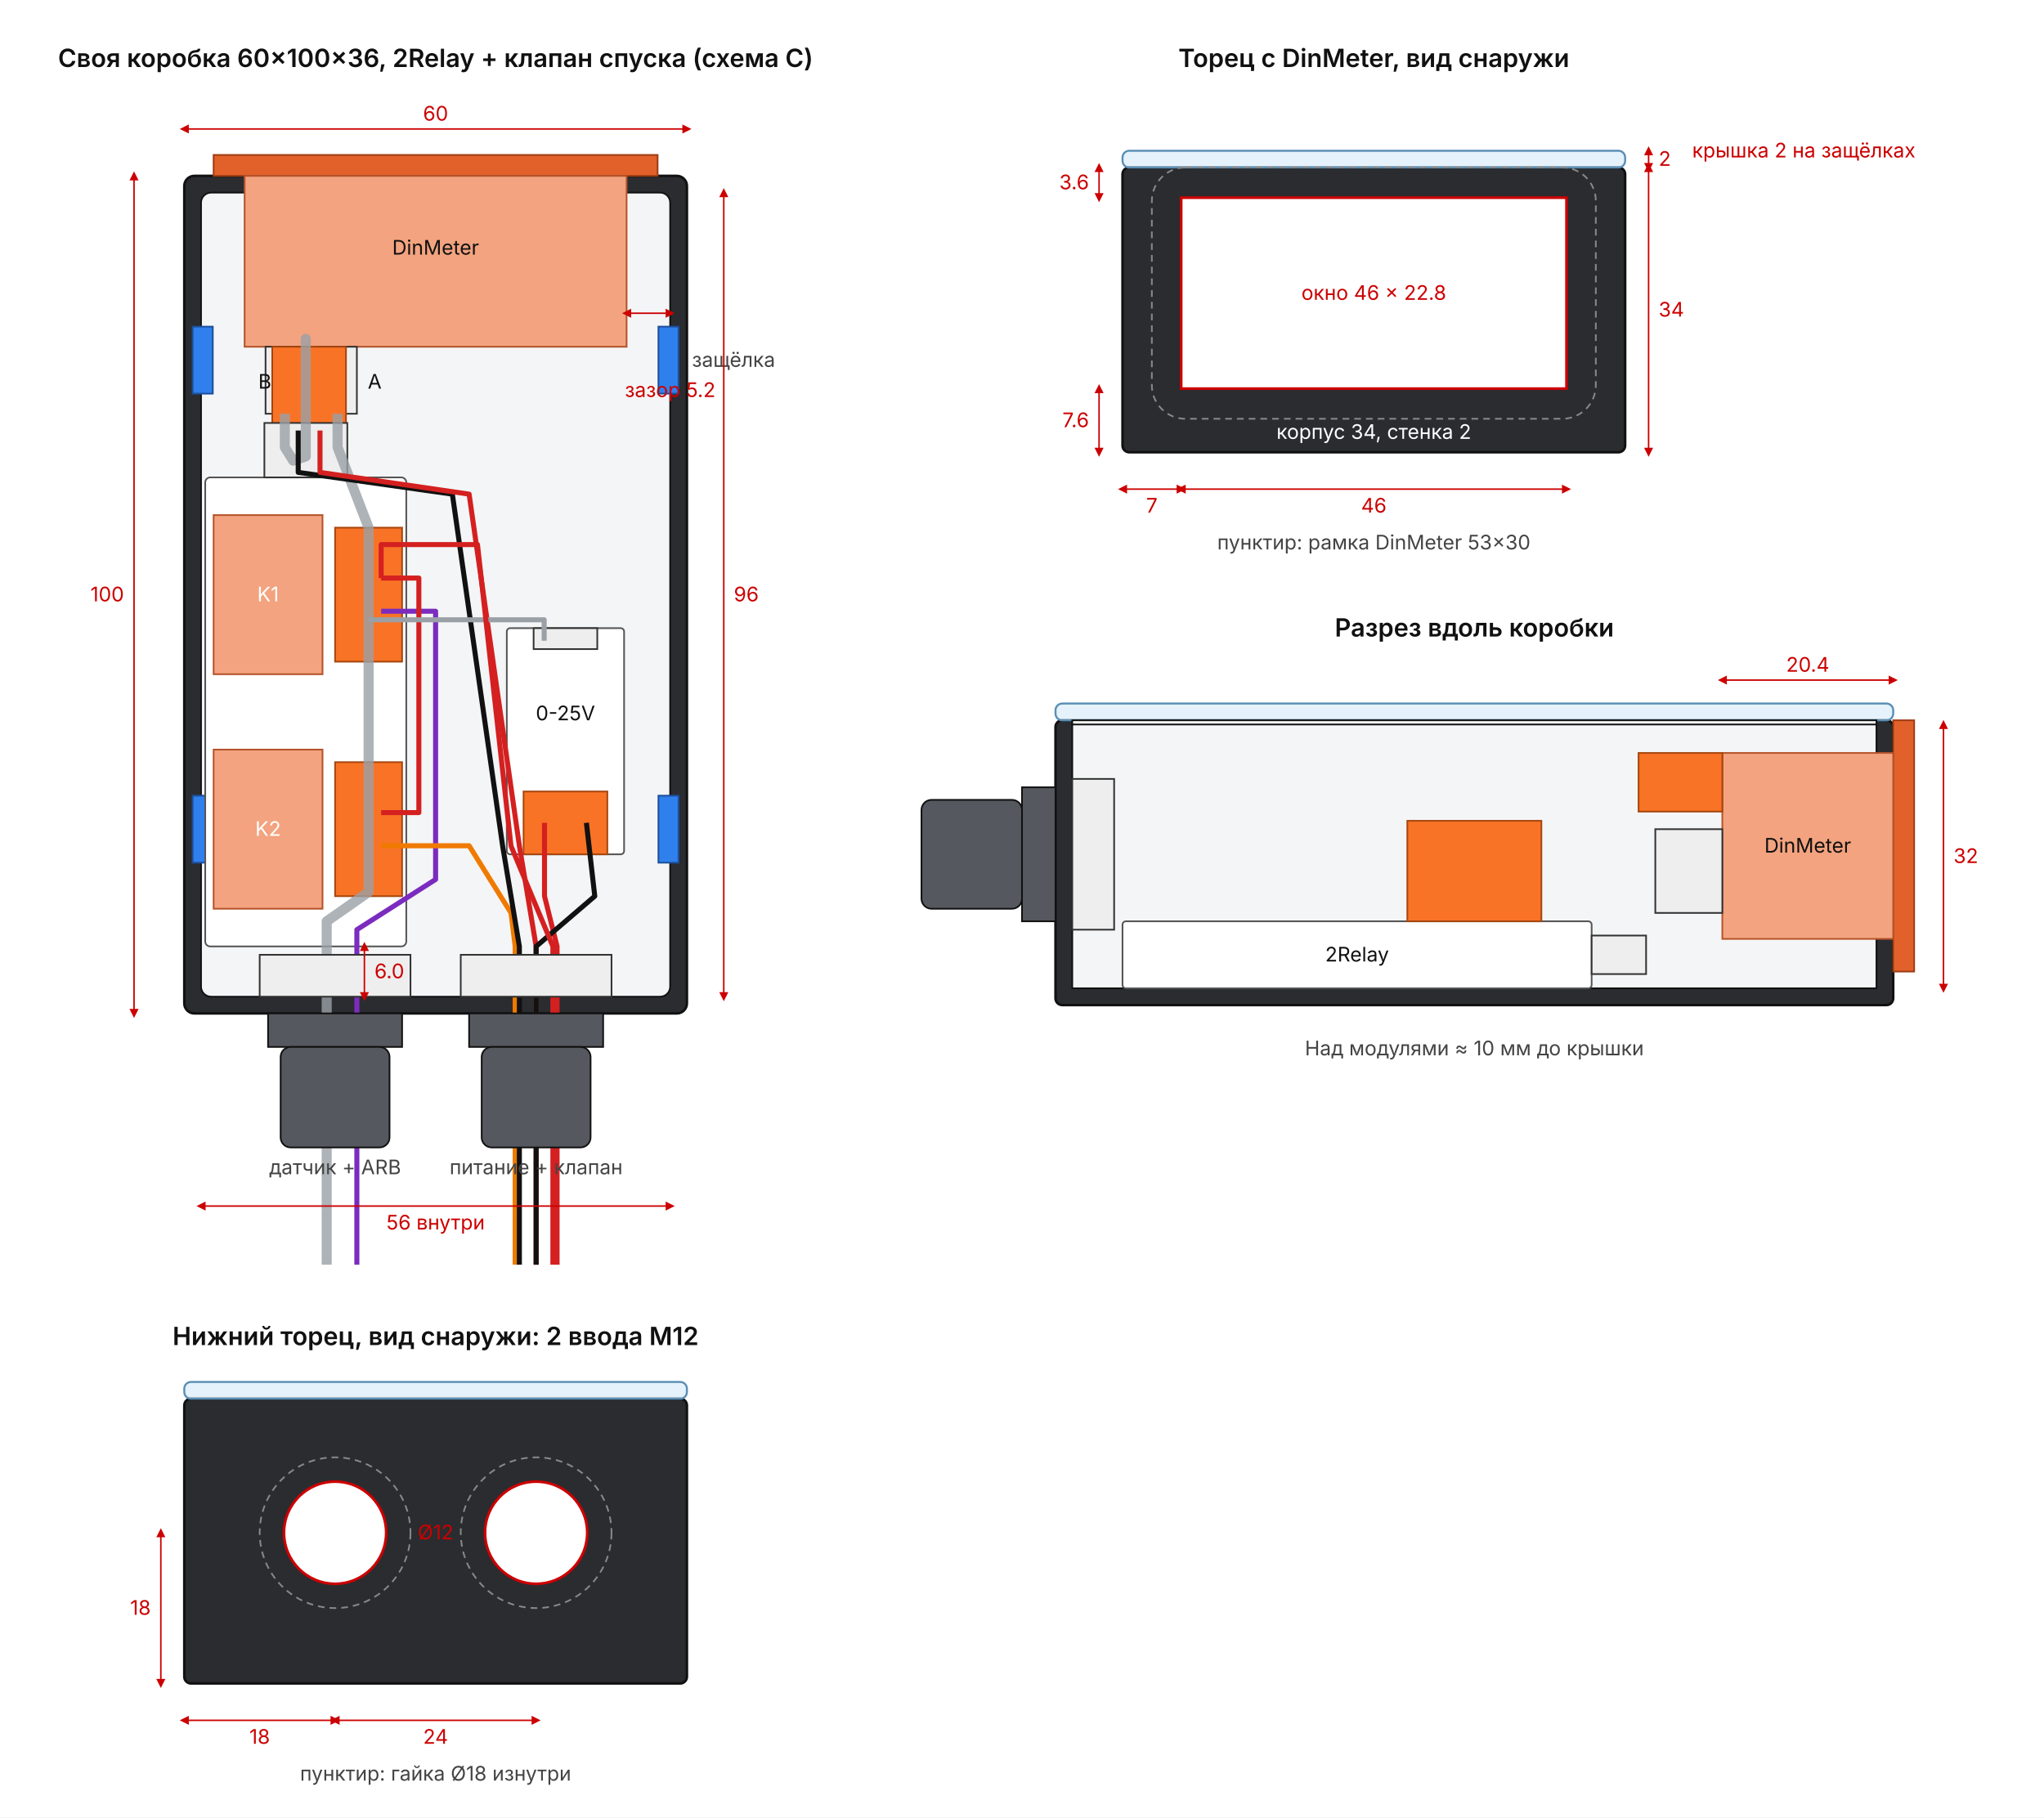
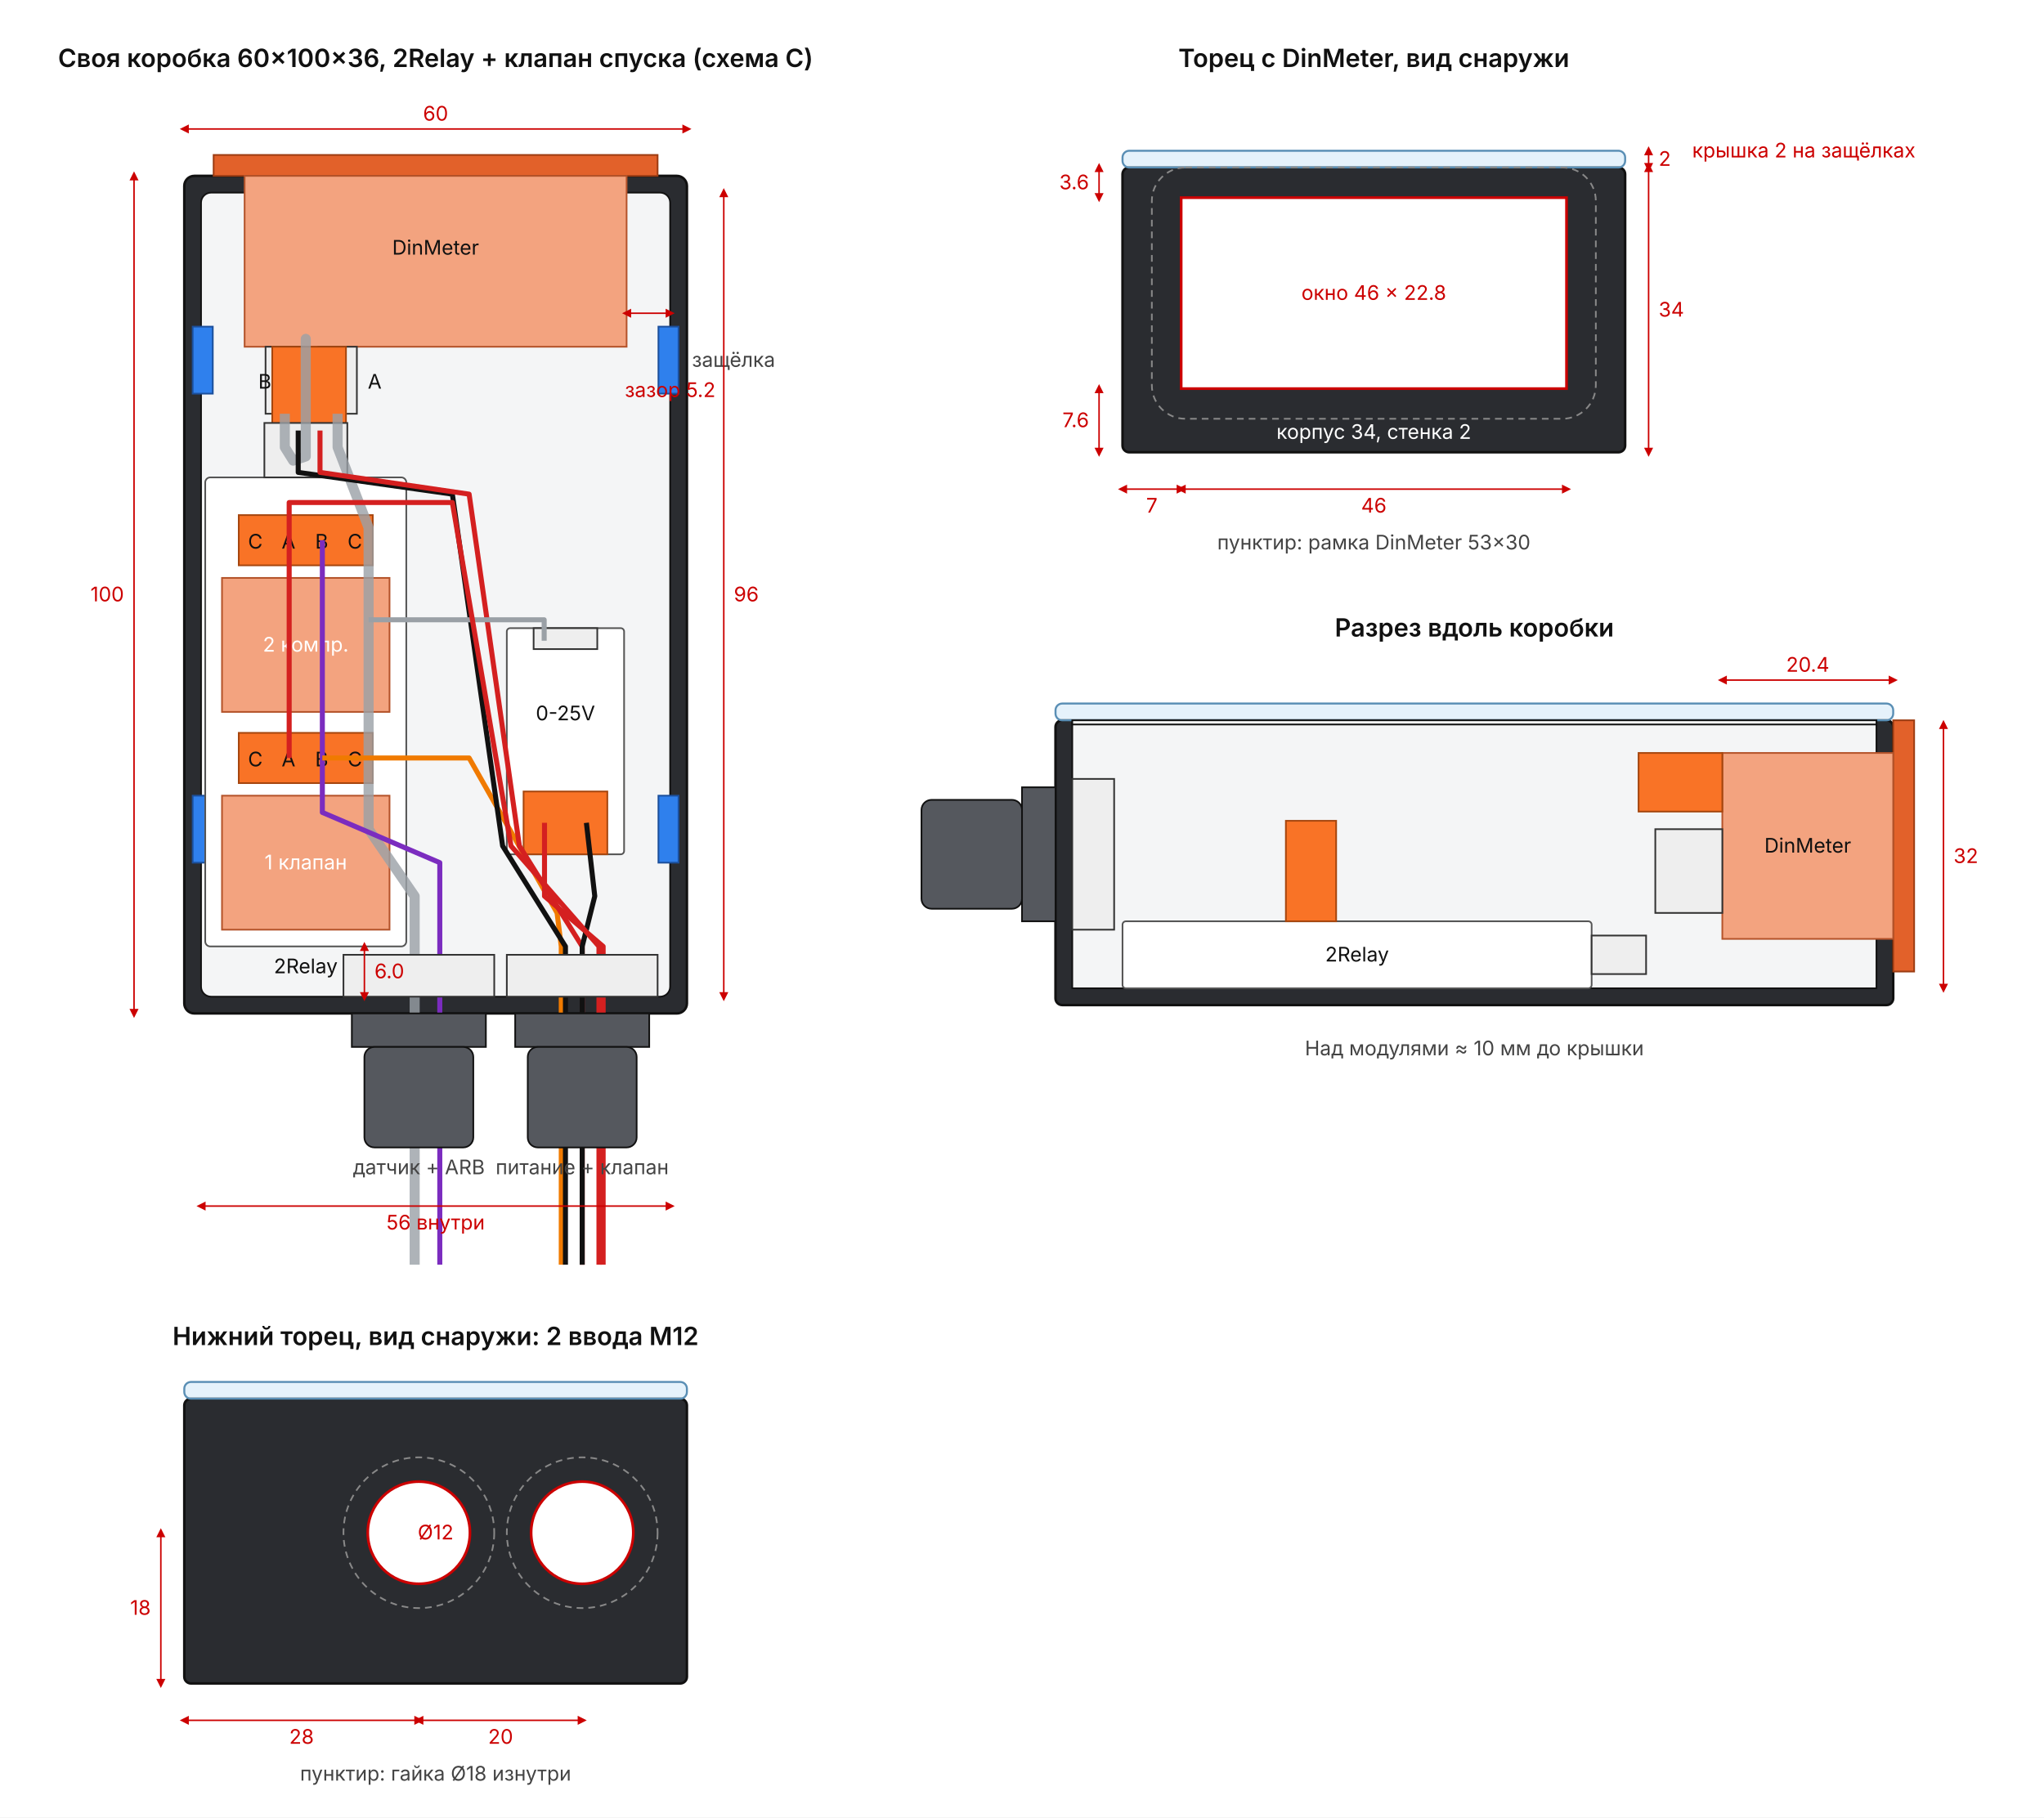
<svg xmlns="http://www.w3.org/2000/svg" viewBox="0 0 1220 1085" width="1220" height="1085">
  <style>
svg{font-family:Inter,system-ui,sans-serif;font-size:13px}
.part{fill:#2a2c30;stroke:#111;stroke-width:1.5}
.inner{fill:#f4f5f6;stroke:#111;stroke-width:1}
.lid{fill:#cfe7f7;fill-opacity:.55;stroke:#5a8fb5;stroke-width:1.2}
.din{fill:#f3a37f;stroke:#b4532a;stroke-width:1}
.bezel{fill:#e2612a;stroke:#9c3c12;stroke-width:1}
.mod{fill:#fff;stroke:#555;stroke-width:1}
.term{fill:#f97326;stroke:#a6460e;stroke-width:1}
.plug{fill:#eee;stroke:#333;stroke-width:1}
.post{fill:#55585e;stroke:#111;stroke-width:1}
.ins{fill:#c9a04a;stroke:#7a5a18;stroke-width:.8}
.pcb{fill:none;stroke:#888;stroke-width:1;stroke-dasharray:3 2}
.snap{fill:#2f80ed;stroke:#1b4f9c;stroke-width:1}
.cut{fill:#ffb3b3;stroke:#c00;stroke-width:1;stroke-dasharray:3 2}
.hid{fill:none;stroke:#888;stroke-width:1;stroke-dasharray:4 3}
.win{fill:#fff;stroke:#c00;stroke-width:1.6}
.dim{stroke:#c00;stroke-width:.9;fill:none}
.dt{fill:#c00;font-size:12px}
.lab{fill:#111;font-size:12px}
.labw{fill:#fff;font-size:12px}
.ttl{fill:#111;font-size:15px;font-weight:600}
.note{fill:#444;font-size:12px}
</style>
  <defs>
    <marker id="a" viewBox="0 0 10 10" refX="5" refY="5" markerWidth="6" markerHeight="6" orient="auto-start-reverse">
      <path d="M0 0 L10 5 L0 10 z" fill="#c00" />
    </marker>
  </defs>
  <rect width="100%" height="100%" fill="#fff" />
  <text x="260.0" y="40.0" class="ttl" text-anchor="middle">Своя коробка 60×100×36, 2Relay + клапан спуска (схема C)</text>
  <rect x="110.0" y="105.0" width="300.0" height="500.0" rx="6.0" class="part" />
  <rect x="120.0" y="115.0" width="280.0" height="480.0" rx="6" class="inner" />
  <rect x="115.0" y="475.0" width="12.0" height="40.0" rx="0" class="snap" />
  <rect x="115.0" y="195.0" width="12.0" height="40.0" rx="0" class="snap" />
  <rect x="393.0" y="475.0" width="12.0" height="40.0" rx="0" class="snap" />
  <rect x="393.0" y="195.0" width="12.0" height="40.0" rx="0" class="snap" />
  <text x="413.0" y="219.0" class="note" text-anchor="start">защёлка</text>
  <rect x="302.5" y="375.0" width="70.0" height="135.0" rx="2" class="mod" />
  <rect x="312.5" y="472.5" width="50.0" height="37.5" rx="0" class="term" />
  <rect x="318.5" y="375.0" width="38.0" height="12.5" rx="0" class="plug" />
  <text x="337.5" y="430.0" class="lab" text-anchor="middle">0-25V</text>
  <rect x="127.5" y="92.5" width="265.0" height="12.5" rx="0" class="bezel" />
  <rect x="146.0" y="105.0" width="228.0" height="102.0" rx="0" class="din" />
  <text x="260.0" y="152.0" class="lab" text-anchor="middle">DinMeter</text>
  <rect x="190.0" y="207.0" width="23.0" height="40.0" rx="0" class="plug" />
  <rect x="158.5" y="207.0" width="23.0" height="40.0" rx="0" class="plug" />
  <rect x="162.5" y="207.0" width="44.0" height="50.0" rx="0" class="term" />
  <text x="219.5" y="232.0" class="lab" text-anchor="start">A</text>
  <text x="162.0" y="232.0" class="lab" text-anchor="end">B</text>
  <rect x="122.5" y="285.0" width="120.0" height="280.0" rx="3" class="mod" />
  <rect x="157.8" y="252.5" width="49.5" height="32.5" rx="0" class="plug" />
-   <rect x="200.0" y="315.0" width="40.0" height="80.0" rx="0" class="term" />
-   <rect x="200.0" y="455.0" width="40.0" height="80.0" rx="0" class="term" />
-   <rect x="127.5" y="307.5" width="65.0" height="95.0" rx="0" class="din" />
-   <rect x="127.5" y="447.5" width="65.0" height="95.0" rx="0" class="din" />
-   <text x="160.0" y="359.0" class="labw" text-anchor="middle">K1</text>
-   <text x="160.0" y="499.0" class="labw" text-anchor="middle">K2</text>
+   <rect x="142.5" y="437.5" width="80.0" height="30.0" rx="0" class="term" />
+   <rect x="142.5" y="307.5" width="80.0" height="30.0" rx="0" class="term" />
+   <rect x="132.5" y="475.0" width="100.0" height="80.0" rx="0" class="din" />
+   <rect x="132.5" y="345.0" width="100.0" height="80.0" rx="0" class="din" />
+   <text x="182.5" y="519.0" class="labw" text-anchor="middle">1 клапан</text>
+   <text x="182.5" y="389.0" class="labw" text-anchor="middle">2 компр.</text>
+   <text x="152.4" y="457.5" class="lab" text-anchor="middle">C</text>
+   <text x="172.2" y="457.5" class="lab" text-anchor="middle">A</text>
+   <text x="192.0" y="457.5" class="lab" text-anchor="middle">B</text>
+   <text x="211.8" y="457.5" class="lab" text-anchor="middle">C</text>
+   <text x="152.4" y="327.5" class="lab" text-anchor="middle">C</text>
+   <text x="172.2" y="327.5" class="lab" text-anchor="middle">A</text>
+   <text x="192.0" y="327.5" class="lab" text-anchor="middle">B</text>
+   <text x="211.8" y="327.5" class="lab" text-anchor="middle">C</text>
  <text x="182.5" y="581.0" class="lab" text-anchor="middle">2Relay</text>
  <polyline fill="none" stroke="#9aa0a6" stroke-width="6" stroke-linejoin="round" stroke-opacity=".8" points="170.0,247.0 170.0,267.0 175.0,275.0 182.5,272.5 182.5,212.3 182.5,202.3 182.5,232.5 182.5,252.5" />
-   <polyline fill="none" stroke="#9aa0a6" stroke-width="6" stroke-linejoin="round" stroke-opacity=".8" points="201.5,247.0 201.5,267.0 220.0,315.0 220.0,532.5 195.0,550.0 195.0,565.0 195.0,755.0" />
-   <polyline fill="none" stroke="#7b2cbf" stroke-width="3" stroke-linejoin="round" points="227.5,364.9 227.5,364.9 260.0,364.9 260.0,525.0 213.0,555.0 213.0,565.0 213.0,755.0" />
-   <polyline fill="none" stroke="#f07a00" stroke-width="3" stroke-linejoin="round" points="227.5,504.9 227.5,504.9 280.0,504.9 305.0,545.0 307.5,565.0 307.5,755.0" />
-   <polyline fill="none" stroke="#d42020" stroke-width="3" stroke-linejoin="round" points="227.5,345.1 227.5,345.1 250.0,345.1 250.0,485.1 227.5,485.1 227.5,485.1" />
-   <polyline fill="none" stroke="#111" stroke-width="3" stroke-linejoin="round" points="310.0,755.0 310.0,565.0 300.0,505.0 270.0,295.0 178.0,282.0 178.0,257.0" />
-   <polyline fill="none" stroke="#d42020" stroke-width="3" stroke-linejoin="round" points="320.0,755.0 320.0,565.0 310.0,505.0 280.0,295.0 191.0,282.0 191.0,257.0" />
-   <polyline fill="none" stroke="#d42020" stroke-width="3" stroke-linejoin="round" points="332.5,755.0 332.5,565.0 325.0,535.0 325.0,491.2 325.0,491.2" />
-   <polyline fill="none" stroke="#111" stroke-width="3" stroke-linejoin="round" points="320.0,755.0 320.0,565.0 355.0,535.0 350.0,491.2 350.0,491.2" />
+   <polyline fill="none" stroke="#9aa0a6" stroke-width="6" stroke-linejoin="round" stroke-opacity=".8" points="201.5,247.0 201.5,267.0 220.0,315.0 220.0,495.0 247.5,535.0 247.5,565.0 247.5,755.0" />
+   <polyline fill="none" stroke="#7b2cbf" stroke-width="3" stroke-linejoin="round" points="192.4,322.5 192.4,322.5 192.4,485.0 262.5,515.0 262.5,555.0 262.5,565.0 262.5,755.0" />
+   <polyline fill="none" stroke="#f07a00" stroke-width="3" stroke-linejoin="round" points="192.4,452.5 192.4,452.5 280.0,452.5 332.5,545.0 335.0,565.0 335.0,755.0" />
+   <polyline fill="none" stroke="#d42020" stroke-width="3" stroke-linejoin="round" points="172.6,322.5 172.6,322.5 172.6,452.5 172.6,452.5" />
+   <polyline fill="none" stroke="#111" stroke-width="3" stroke-linejoin="round" points="337.5,755.0 337.5,565.0 300.0,505.0 270.0,295.0 178.0,282.0 178.0,257.0" />
+   <polyline fill="none" stroke="#d42020" stroke-width="3" stroke-linejoin="round" points="347.5,755.0 347.5,565.0 310.0,505.0 280.0,295.0 191.0,282.0 191.0,257.0" />
+   <polyline fill="none" stroke="#d42020" stroke-width="3" stroke-linejoin="round" points="360.0,755.0 360.0,565.0 325.0,535.0 325.0,491.2 325.0,491.2" />
+   <polyline fill="none" stroke="#111" stroke-width="3" stroke-linejoin="round" points="347.5,755.0 347.5,565.0 355.0,535.0 350.0,491.2 350.0,491.2" />
  <polyline fill="none" stroke="#9aa0a6" stroke-width="3" stroke-linejoin="round" points="220.0,370.0 230.0,370.0 324.8,370.0 324.8,372.5 324.8,382.5" />
-   <polyline fill="none" stroke="#d42020" stroke-width="3" stroke-linejoin="round" points="330.0,755.0 330.0,565.0 305.0,505.0 285.0,325.1 227.5,325.1 227.5,345.1" />
-   <rect x="155.0" y="570.0" width="90.0" height="25.0" rx="0" class="plug" />
-   <rect x="160.0" y="605.0" width="80.0" height="20.0" rx="0" class="post" />
-   <rect x="167.5" y="625.0" width="65.0" height="60.0" rx="6" class="post" />
-   <rect x="275.0" y="570.0" width="90.0" height="25.0" rx="0" class="plug" />
-   <rect x="280.0" y="605.0" width="80.0" height="20.0" rx="0" class="post" />
-   <rect x="287.5" y="625.0" width="65.0" height="60.0" rx="6" class="post" />
-   <text x="320.0" y="701.0" class="note" text-anchor="middle">питание + клапан</text>
-   <text x="200.0" y="701.0" class="note" text-anchor="middle">датчик + ARB</text>
+   <polyline fill="none" stroke="#d42020" stroke-width="3" stroke-linejoin="round" points="357.5,755.0 357.5,565.0 305.0,505.0 270.0,300.0 172.6,300.0 172.6,322.5 172.6,322.5" />
+   <rect x="205.0" y="570.0" width="90.0" height="25.0" rx="0" class="plug" />
+   <rect x="210.0" y="605.0" width="80.0" height="20.0" rx="0" class="post" />
+   <rect x="217.5" y="625.0" width="65.0" height="60.0" rx="6" class="post" />
+   <rect x="302.5" y="570.0" width="90.0" height="25.0" rx="0" class="plug" />
+   <rect x="307.5" y="605.0" width="80.0" height="20.0" rx="0" class="post" />
+   <rect x="315.0" y="625.0" width="65.0" height="60.0" rx="6" class="post" />
+   <text x="347.5" y="701.0" class="note" text-anchor="middle">питание + клапан</text>
+   <text x="250.0" y="701.0" class="note" text-anchor="middle">датчик + ARB</text>
  <line x1="110.0" y1="77.0" x2="410.0" y2="77.0" class="dim" marker-start="url(#a)" marker-end="url(#a)" />
  <text x="260.0" y="72.0" class="dt" text-anchor="middle">60</text>
  <line x1="120.0" y1="720.0" x2="400.0" y2="720.0" class="dim" marker-start="url(#a)" marker-end="url(#a)" />
  <text x="260.0" y="734.0" class="dt" text-anchor="middle">56 внутри</text>
  <line x1="80.0" y1="105.0" x2="80.0" y2="605.0" class="dim" marker-start="url(#a)" marker-end="url(#a)" />
  <text x="74.0" y="359.0" class="dt" text-anchor="end">100</text>
  <line x1="432.0" y1="115.0" x2="432.0" y2="595.0" class="dim" marker-start="url(#a)" marker-end="url(#a)" />
  <text x="438.0" y="359.0" class="dt" text-anchor="start">96</text>
  <line x1="374.0" y1="187.0" x2="400.0" y2="187.0" class="dim" marker-start="url(#a)" marker-end="url(#a)" />
  <text x="387.0" y="182.0" class="dt" text-anchor="middle" />
  <text x="400.0" y="237.0" class="dt" text-anchor="middle">зазор 5.2</text>
  <line x1="217.5" y1="565.0" x2="217.5" y2="595.0" class="dim" marker-start="url(#a)" marker-end="url(#a)" />
  <text x="223.5" y="584.0" class="dt" text-anchor="start">6.0</text>
  <text x="820.0" y="40.0" class="ttl" text-anchor="middle">Торец с DinMeter, вид снаружи</text>
  <rect x="670.0" y="100.0" width="300.0" height="170.0" rx="4" class="part" />
  <rect x="670.0" y="90.0" width="300.0" height="10.0" rx="4" class="lid" />
  <text x="820.0" y="99.0" class="lab" text-anchor="middle" />
  <text x="1010.0" y="94.0" class="dt" text-anchor="start">крышка 2 на защёлках</text>
  <rect x="687.5" y="100.0" width="265.0" height="150.0" rx="20.0" class="hid" />
  <rect x="705.0" y="118.0" width="230.0" height="114.0" rx="0" class="win" />
  <text x="820.0" y="179.0" class="dt" text-anchor="middle">окно 46 × 22.8</text>
  <text x="820.0" y="262.0" class="labw" text-anchor="middle">корпус 34, стенка 2</text>
  <line x1="656.0" y1="232.0" x2="656.0" y2="270.0" class="dim" marker-start="url(#a)" marker-end="url(#a)" />
  <text x="650.0" y="255.0" class="dt" text-anchor="end">7.6</text>
  <line x1="656.0" y1="100.0" x2="656.0" y2="118.0" class="dim" marker-start="url(#a)" marker-end="url(#a)" />
  <text x="650.0" y="113.0" class="dt" text-anchor="end">3.6</text>
  <line x1="984.0" y1="100.0" x2="984.0" y2="270.0" class="dim" marker-start="url(#a)" marker-end="url(#a)" />
  <text x="990.0" y="189.0" class="dt" text-anchor="start">34</text>
  <line x1="984.0" y1="90.0" x2="984.0" y2="100.0" class="dim" marker-start="url(#a)" marker-end="url(#a)" />
  <text x="990.0" y="99.0" class="dt" text-anchor="start">2</text>
  <line x1="670.0" y1="292.0" x2="705.0" y2="292.0" class="dim" marker-start="url(#a)" marker-end="url(#a)" />
  <text x="687.5" y="306.0" class="dt" text-anchor="middle">7</text>
  <line x1="705.0" y1="292.0" x2="935.0" y2="292.0" class="dim" marker-start="url(#a)" marker-end="url(#a)" />
  <text x="820.0" y="306.0" class="dt" text-anchor="middle">46</text>
  <text x="820.0" y="328.0" class="note" text-anchor="middle">пунктир: рамка DinMeter 53×30</text>
  <text x="880.0" y="380.0" class="ttl" text-anchor="middle">Разрез вдоль коробки</text>
  <rect x="630.0" y="430.0" width="500.0" height="170.0" rx="4" class="part" />
  <rect x="640.0" y="430.0" width="480.0" height="160.0" rx="0" class="inner" />
  <rect x="630.0" y="420.0" width="500.0" height="10.0" rx="4" class="lid" />
  <rect x="640.0" y="430.0" width="480.0" height="2.5" rx="0" class="inner" />
  <rect x="1130.0" y="430.0" width="12.5" height="150.0" rx="0" class="bezel" />
  <rect x="1028.0" y="449.5" width="102.0" height="111.0" rx="0" class="din" />
  <text x="1079.0" y="509.0" class="lab" text-anchor="middle">DinMeter</text>
  <rect x="988.0" y="495.0" width="40.0" height="50.0" rx="0" class="plug" />
  <rect x="978.0" y="449.5" width="50.0" height="35.0" rx="0" class="term" />
  <rect x="670.0" y="550.0" width="280.0" height="40.0" rx="2" class="mod" />
-   <rect x="840.0" y="490.0" width="80.0" height="60.0" rx="0" class="term" />
+   <rect x="767.5" y="490.0" width="30.0" height="60.0" rx="0" class="term" />
  <rect x="950.0" y="558.5" width="32.5" height="23.0" rx="0" class="plug" />
  <text x="810.0" y="574.0" class="lab" text-anchor="middle">2Relay</text>
  <rect x="640.0" y="465.0" width="25.0" height="90.0" rx="0" class="plug" />
  <rect x="610.0" y="470.0" width="20.0" height="80.0" rx="0" class="post" />
  <rect x="550.0" y="477.5" width="60.0" height="65.0" rx="6" class="post" />
  <line x1="1160.0" y1="432.5" x2="1160.0" y2="590.0" class="dim" marker-start="url(#a)" marker-end="url(#a)" />
  <text x="1166.0" y="515.2" class="dt" text-anchor="start">32</text>
  <line x1="1028.0" y1="406.0" x2="1130.0" y2="406.0" class="dim" marker-start="url(#a)" marker-end="url(#a)" />
  <text x="1079.0" y="401.0" class="dt" text-anchor="middle">20.4</text>
  <text x="880.0" y="630.0" class="note" text-anchor="middle">Над модулями ≈ 10 мм до крышки</text>
  <text x="260.0" y="803.0" class="ttl" text-anchor="middle">Нижний торец, вид снаружи: 2 ввода M12</text>
  <rect x="110.0" y="835.0" width="300.0" height="170.0" rx="4" class="part" />
  <rect x="110.0" y="825.0" width="300.0" height="10.0" rx="4" class="lid" />
-   <circle cx="200.0" cy="915.0" r="45.0" class="hid" />
-   <circle cx="200.0" cy="915.0" r="30.5" class="win" />
-   <circle cx="320.0" cy="915.0" r="45.0" class="hid" />
-   <circle cx="320.0" cy="915.0" r="30.5" class="win" />
+   <circle cx="250.0" cy="915.0" r="45.0" class="hid" />
+   <circle cx="250.0" cy="915.0" r="30.5" class="win" />
+   <circle cx="347.5" cy="915.0" r="45.0" class="hid" />
+   <circle cx="347.5" cy="915.0" r="30.5" class="win" />
  <text x="260.0" y="919.0" class="dt" text-anchor="middle">Ø12</text>
-   <line x1="110.0" y1="1027.0" x2="200.0" y2="1027.0" class="dim" marker-start="url(#a)" marker-end="url(#a)" />
-   <text x="155.0" y="1041.0" class="dt" text-anchor="middle">18</text>
-   <line x1="200.0" y1="1027.0" x2="320.0" y2="1027.0" class="dim" marker-start="url(#a)" marker-end="url(#a)" />
-   <text x="260.0" y="1041.0" class="dt" text-anchor="middle">24</text>
+   <line x1="110.0" y1="1027.0" x2="250.0" y2="1027.0" class="dim" marker-start="url(#a)" marker-end="url(#a)" />
+   <text x="180.0" y="1041.0" class="dt" text-anchor="middle">28</text>
+   <line x1="250.0" y1="1027.0" x2="347.5" y2="1027.0" class="dim" marker-start="url(#a)" marker-end="url(#a)" />
+   <text x="298.8" y="1041.0" class="dt" text-anchor="middle">20</text>
  <line x1="96.0" y1="915.0" x2="96.0" y2="1005.0" class="dim" marker-start="url(#a)" marker-end="url(#a)" />
  <text x="90.0" y="964.0" class="dt" text-anchor="end">18</text>
  <text x="260.0" y="1063.0" class="note" text-anchor="middle">пунктир: гайка Ø18 изнутри</text>
</svg>
